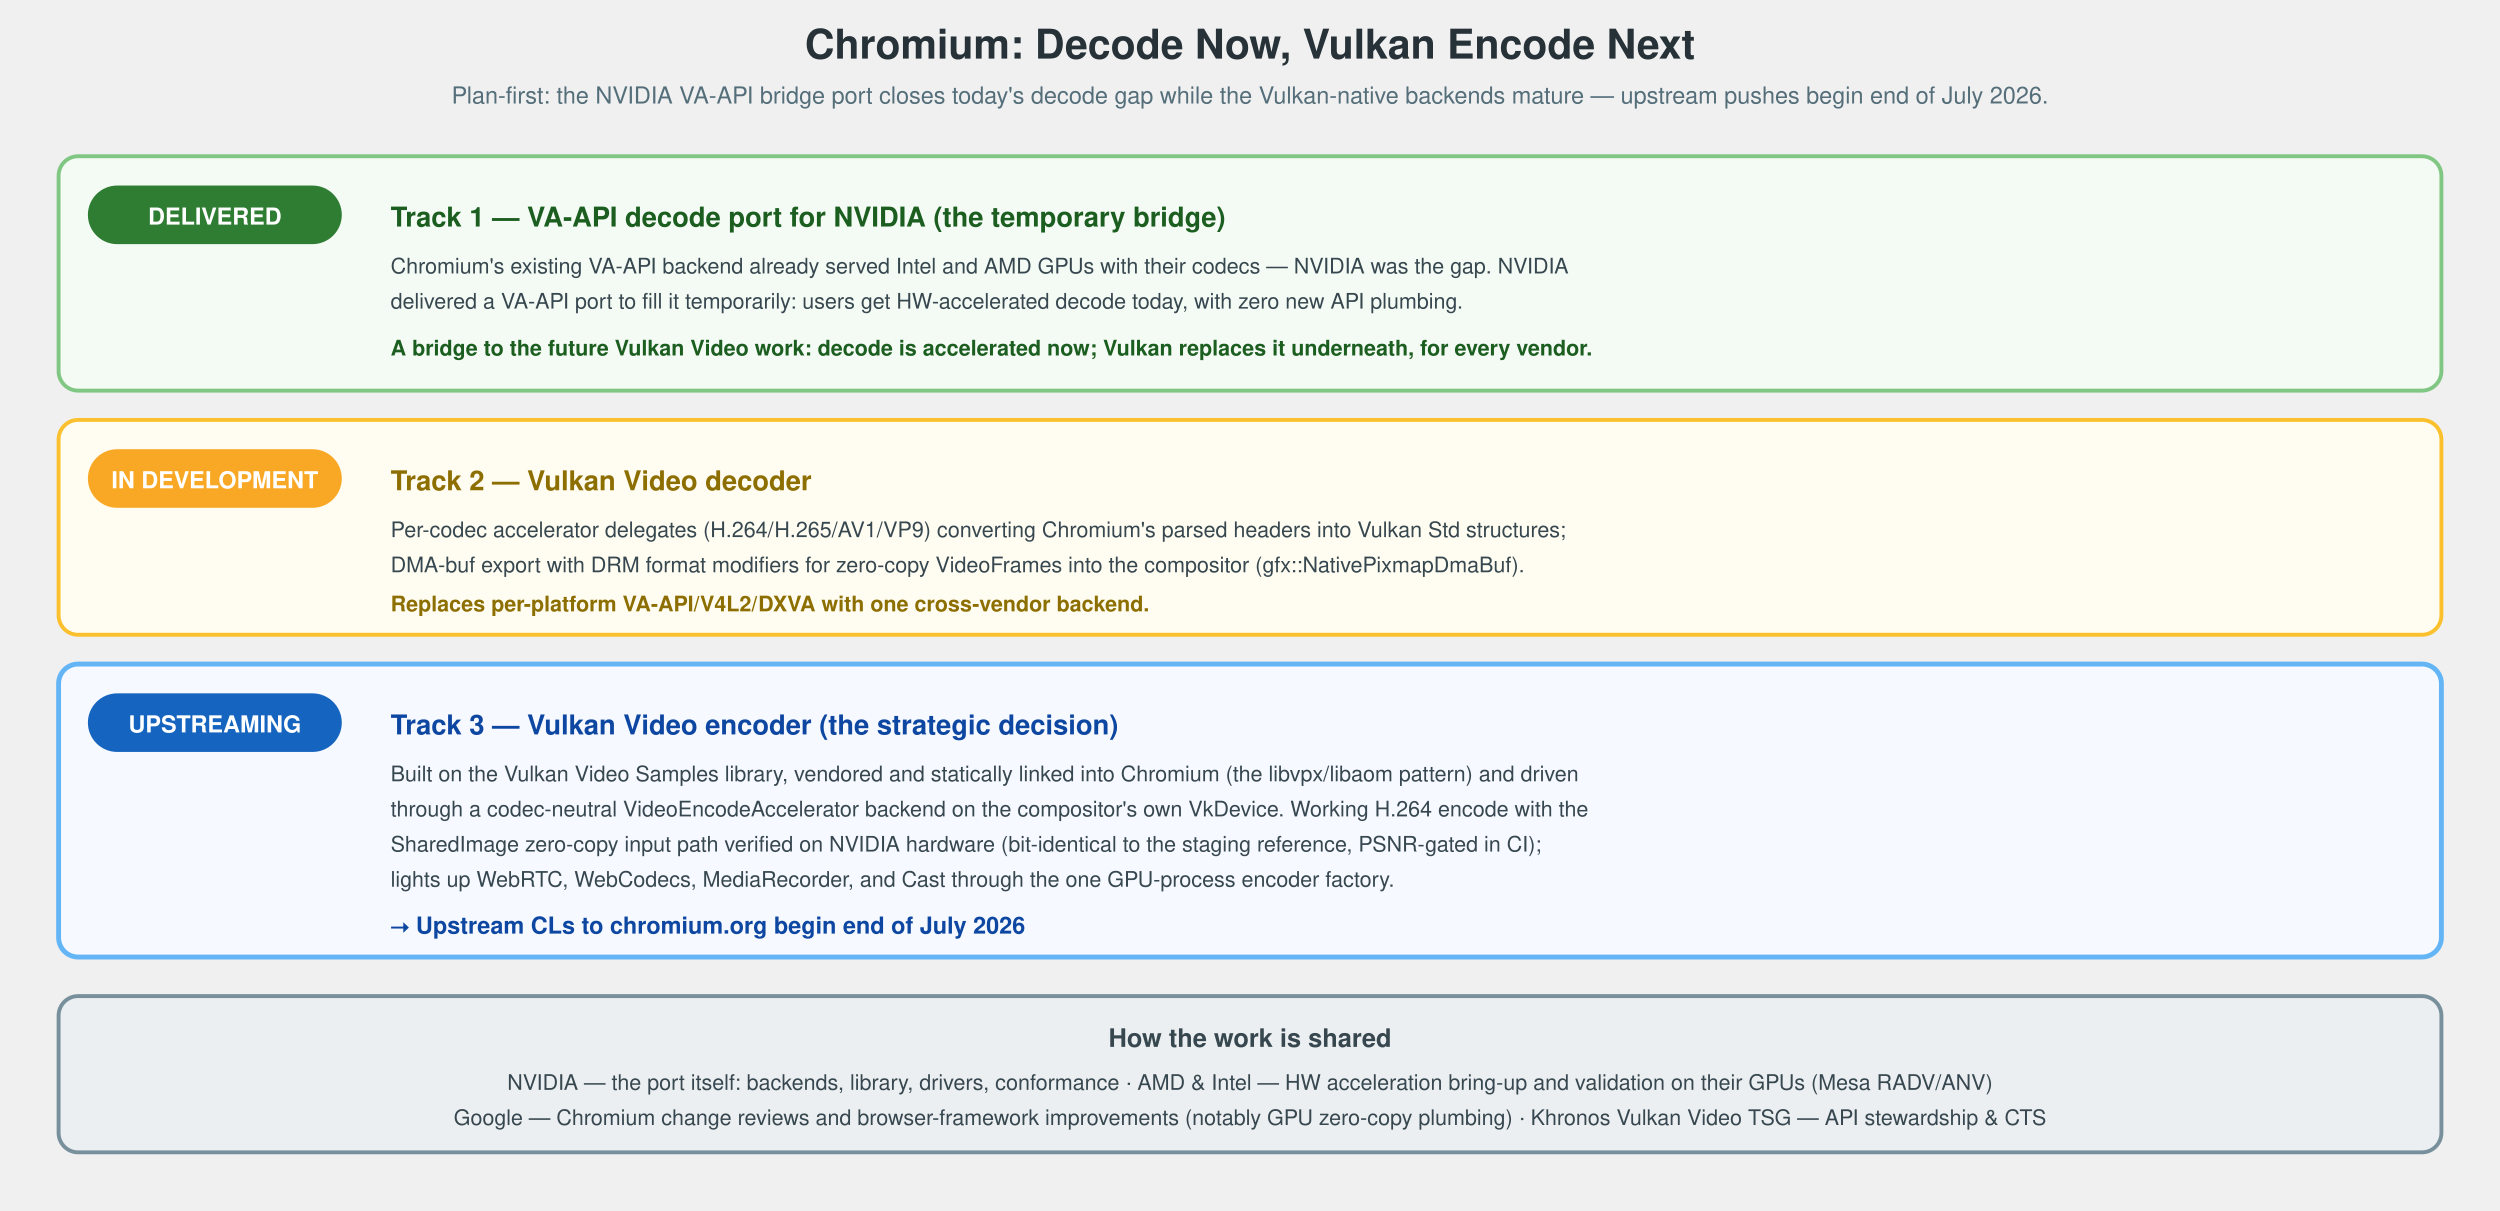
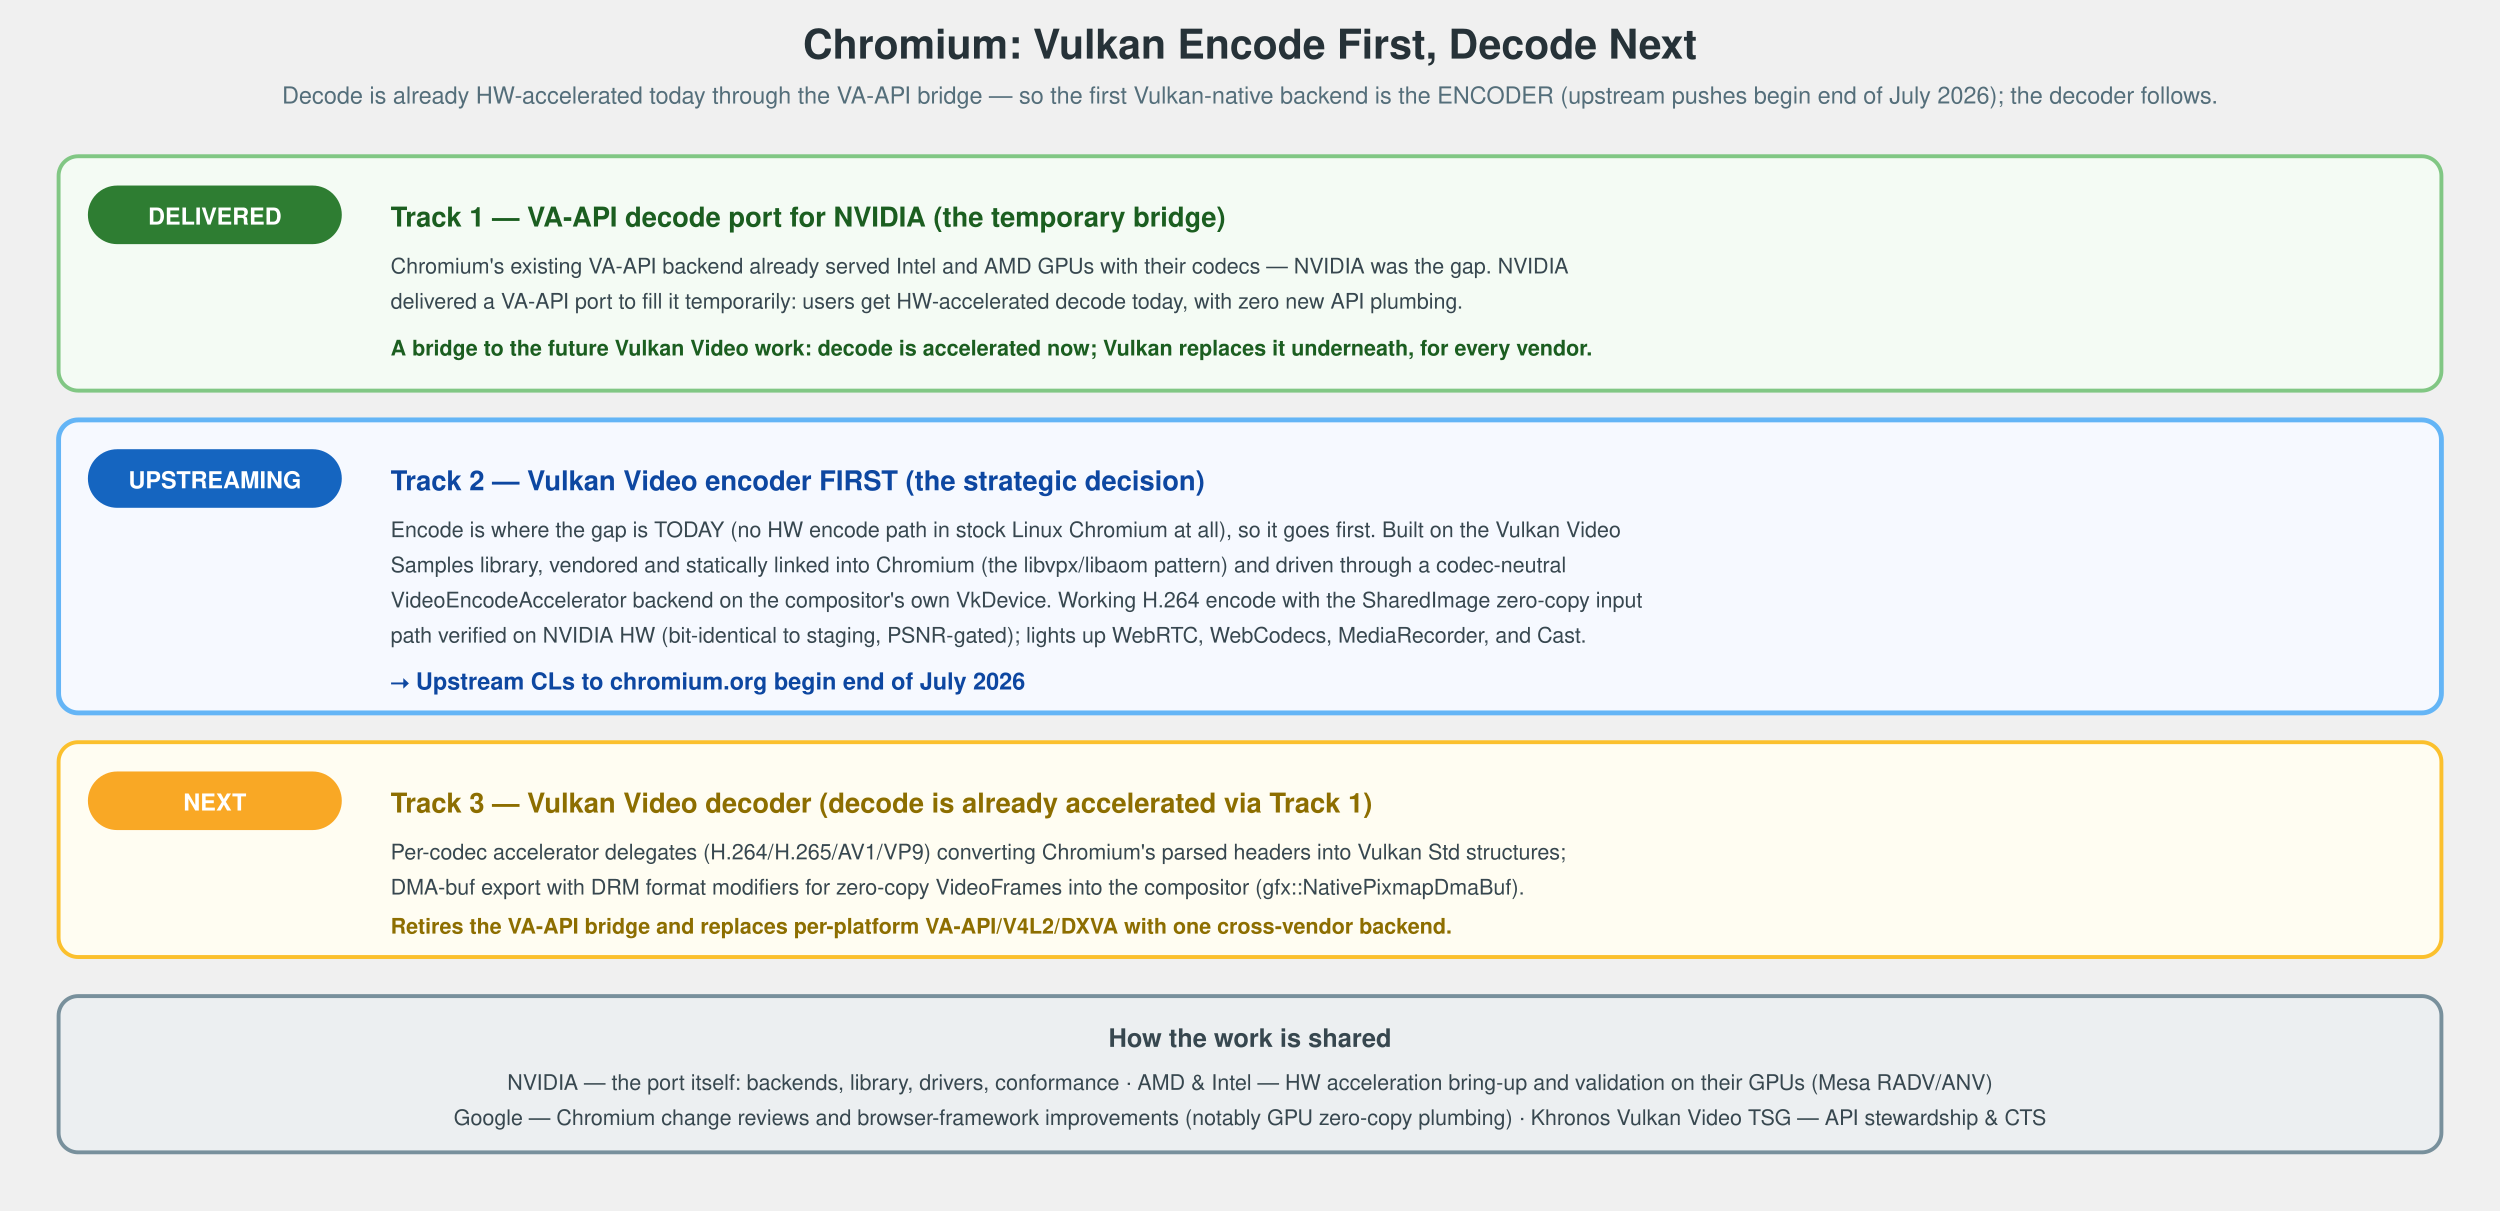
<svg xmlns="http://www.w3.org/2000/svg" viewBox="0 0 1280 620" font-family="Segoe UI, Helvetica, Arial, sans-serif">
  <defs>
    <linearGradient id="doneR" x1="0" y1="0" x2="0" y2="1">
      <stop offset="0%" stop-color="#c8e6c9" />
      <stop offset="100%" stop-color="#a5d6a7" />
    </linearGradient>
    <linearGradient id="devR" x1="0" y1="0" x2="0" y2="1">
      <stop offset="0%" stop-color="#fff9c4" />
      <stop offset="100%" stop-color="#fff176" />
    </linearGradient>
    <linearGradient id="nextR" x1="0" y1="0" x2="0" y2="1">
      <stop offset="0%" stop-color="#bbdefb" />
      <stop offset="100%" stop-color="#90caf9" />
    </linearGradient>
    <marker id="ra" viewBox="0 0 10 10" refX="10" refY="5" markerWidth="8" markerHeight="8" orient="auto">
      <path d="M 0 0 L 10 5 L 0 10 z" fill="#37474f" />
    </marker>
  </defs>
  <text x="640" y="30" text-anchor="middle" font-size="21" font-weight="bold" fill="#263238">
-     Chromium: Decode Now, Vulkan Encode Next
+     Chromium: Vulkan Encode First, Decode Next
  </text>
  <text x="640" y="53" text-anchor="middle" font-size="12" fill="#546e7a">
-     Plan-first: the NVIDIA VA-API bridge port closes today's decode gap while the Vulkan-native backends mature — upstream pushes begin end of July 2026.
+     Decode is already HW-accelerated today through the VA-API bridge — so the first Vulkan-native backend is the ENCODER (upstream pushes begin end of July 2026); the decoder follows.
  </text>
  <rect x="30" y="80" width="1220" height="120" rx="10" fill="#f4fbf4" stroke="#81c784" stroke-width="2" />
  <rect x="45" y="95" width="130" height="30" rx="15" fill="#2e7d32" />
  <text x="110" y="115" text-anchor="middle" font-size="12" font-weight="bold" fill="#ffffff">DELIVERED</text>
  <text x="200" y="116" font-size="14" font-weight="bold" fill="#1b5e20">Track 1 — VA-API decode port for NVIDIA (the temporary bridge)</text>
  <text x="200" y="140" font-size="11" fill="#37474f">Chromium's existing VA-API backend already served Intel and AMD GPUs with their codecs — NVIDIA was the gap. NVIDIA</text>
  <text x="200" y="158" font-size="11" fill="#37474f">delivered a VA-API port to fill it temporarily: users get HW-accelerated decode today, with zero new API plumbing.</text>
  <text x="200" y="182" font-size="11" font-weight="bold" fill="#1b5e20">A bridge to the future Vulkan Video work: decode is accelerated now; Vulkan replaces it underneath, for every vendor.</text>
-   <rect x="30" y="215" width="1220" height="110" rx="10" fill="#fffdf2" stroke="#fbc02d" stroke-width="2" />
-   <rect x="45" y="230" width="130" height="30" rx="15" fill="#f9a825" />
-   <text x="110" y="250" text-anchor="middle" font-size="12" font-weight="bold" fill="#ffffff">IN DEVELOPMENT</text>
-   <text x="200" y="251" font-size="14" font-weight="bold" fill="#8d6e00">Track 2 — Vulkan Video decoder</text>
-   <text x="200" y="275" font-size="11" fill="#37474f">Per-codec accelerator delegates (H.264/H.265/AV1/VP9) converting Chromium's parsed headers into Vulkan Std structures;</text>
-   <text x="200" y="293" font-size="11" fill="#37474f">DMA-buf export with DRM format modifiers for zero-copy VideoFrames into the compositor (gfx::NativePixmapDmaBuf).</text>
-   <text x="200" y="313" font-size="11" font-weight="bold" fill="#8d6e00">Replaces per-platform VA-API/V4L2/DXVA with one cross-vendor backend.</text>
-   <rect x="30" y="340" width="1220" height="150" rx="10" fill="#f6f9ff" stroke="#64b5f6" stroke-width="2.5" />
-   <rect x="45" y="355" width="130" height="30" rx="15" fill="#1565c0" />
-   <text x="110" y="375" text-anchor="middle" font-size="12" font-weight="bold" fill="#ffffff">UPSTREAMING</text>
-   <text x="200" y="376" font-size="14" font-weight="bold" fill="#0d47a1">Track 3 — Vulkan Video encoder (the strategic decision)</text>
-   <text x="200" y="400" font-size="11" fill="#37474f">Built on the Vulkan Video Samples library, vendored and statically linked into Chromium (the libvpx/libaom pattern) and driven</text>
-   <text x="200" y="418" font-size="11" fill="#37474f">through a codec-neutral VideoEncodeAccelerator backend on the compositor's own VkDevice. Working H.264 encode with the</text>
-   <text x="200" y="436" font-size="11" fill="#37474f">SharedImage zero-copy input path verified on NVIDIA hardware (bit-identical to the staging reference, PSNR-gated in CI);</text>
-   <text x="200" y="454" font-size="11" fill="#37474f">lights up WebRTC, WebCodecs, MediaRecorder, and Cast through the one GPU-process encoder factory.</text>
-   <text x="200" y="478" font-size="12" font-weight="bold" fill="#0d47a1">⭢ Upstream CLs to chromium.org begin end of July 2026</text>
+   <rect x="30" y="215" width="1220" height="150" rx="10" fill="#f6f9ff" stroke="#64b5f6" stroke-width="2.5" />
+   <rect x="45" y="230" width="130" height="30" rx="15" fill="#1565c0" />
+   <text x="110" y="250" text-anchor="middle" font-size="12" font-weight="bold" fill="#ffffff">UPSTREAMING</text>
+   <text x="200" y="251" font-size="14" font-weight="bold" fill="#0d47a1">Track 2 — Vulkan Video encoder FIRST (the strategic decision)</text>
+   <text x="200" y="275" font-size="11" fill="#37474f">Encode is where the gap is TODAY (no HW encode path in stock Linux Chromium at all), so it goes first. Built on the Vulkan Video</text>
+   <text x="200" y="293" font-size="11" fill="#37474f">Samples library, vendored and statically linked into Chromium (the libvpx/libaom pattern) and driven through a codec-neutral</text>
+   <text x="200" y="311" font-size="11" fill="#37474f">VideoEncodeAccelerator backend on the compositor's own VkDevice. Working H.264 encode with the SharedImage zero-copy input</text>
+   <text x="200" y="329" font-size="11" fill="#37474f">path verified on NVIDIA HW (bit-identical to staging, PSNR-gated); lights up WebRTC, WebCodecs, MediaRecorder, and Cast.</text>
+   <text x="200" y="353" font-size="12" font-weight="bold" fill="#0d47a1">⭢ Upstream CLs to chromium.org begin end of July 2026</text>
+   <rect x="30" y="380" width="1220" height="110" rx="10" fill="#fffdf2" stroke="#fbc02d" stroke-width="2" />
+   <rect x="45" y="395" width="130" height="30" rx="15" fill="#f9a825" />
+   <text x="110" y="415" text-anchor="middle" font-size="12" font-weight="bold" fill="#ffffff">NEXT</text>
+   <text x="200" y="416" font-size="14" font-weight="bold" fill="#8d6e00">Track 3 — Vulkan Video decoder (decode is already accelerated via Track 1)</text>
+   <text x="200" y="440" font-size="11" fill="#37474f">Per-codec accelerator delegates (H.264/H.265/AV1/VP9) converting Chromium's parsed headers into Vulkan Std structures;</text>
+   <text x="200" y="458" font-size="11" fill="#37474f">DMA-buf export with DRM format modifiers for zero-copy VideoFrames into the compositor (gfx::NativePixmapDmaBuf).</text>
+   <text x="200" y="478" font-size="11" font-weight="bold" fill="#8d6e00">Retires the VA-API bridge and replaces per-platform VA-API/V4L2/DXVA with one cross-vendor backend.</text>
  <rect x="30" y="510" width="1220" height="80" rx="10" fill="#eceff1" stroke="#78909c" stroke-width="2" />
  <text x="640" y="536" text-anchor="middle" font-size="13" font-weight="bold" fill="#37474f">How the work is shared</text>
  <text x="640" y="558" text-anchor="middle" font-size="11" fill="#37474f">NVIDIA — the port itself: backends, library, drivers, conformance · AMD &amp; Intel — HW acceleration bring-up and validation on their GPUs (Mesa RADV/ANV)</text>
  <text x="640" y="576" text-anchor="middle" font-size="11" fill="#37474f">Google — Chromium change reviews and browser-framework improvements (notably GPU zero-copy plumbing) · Khronos Vulkan Video TSG — API stewardship &amp; CTS</text>
</svg>
